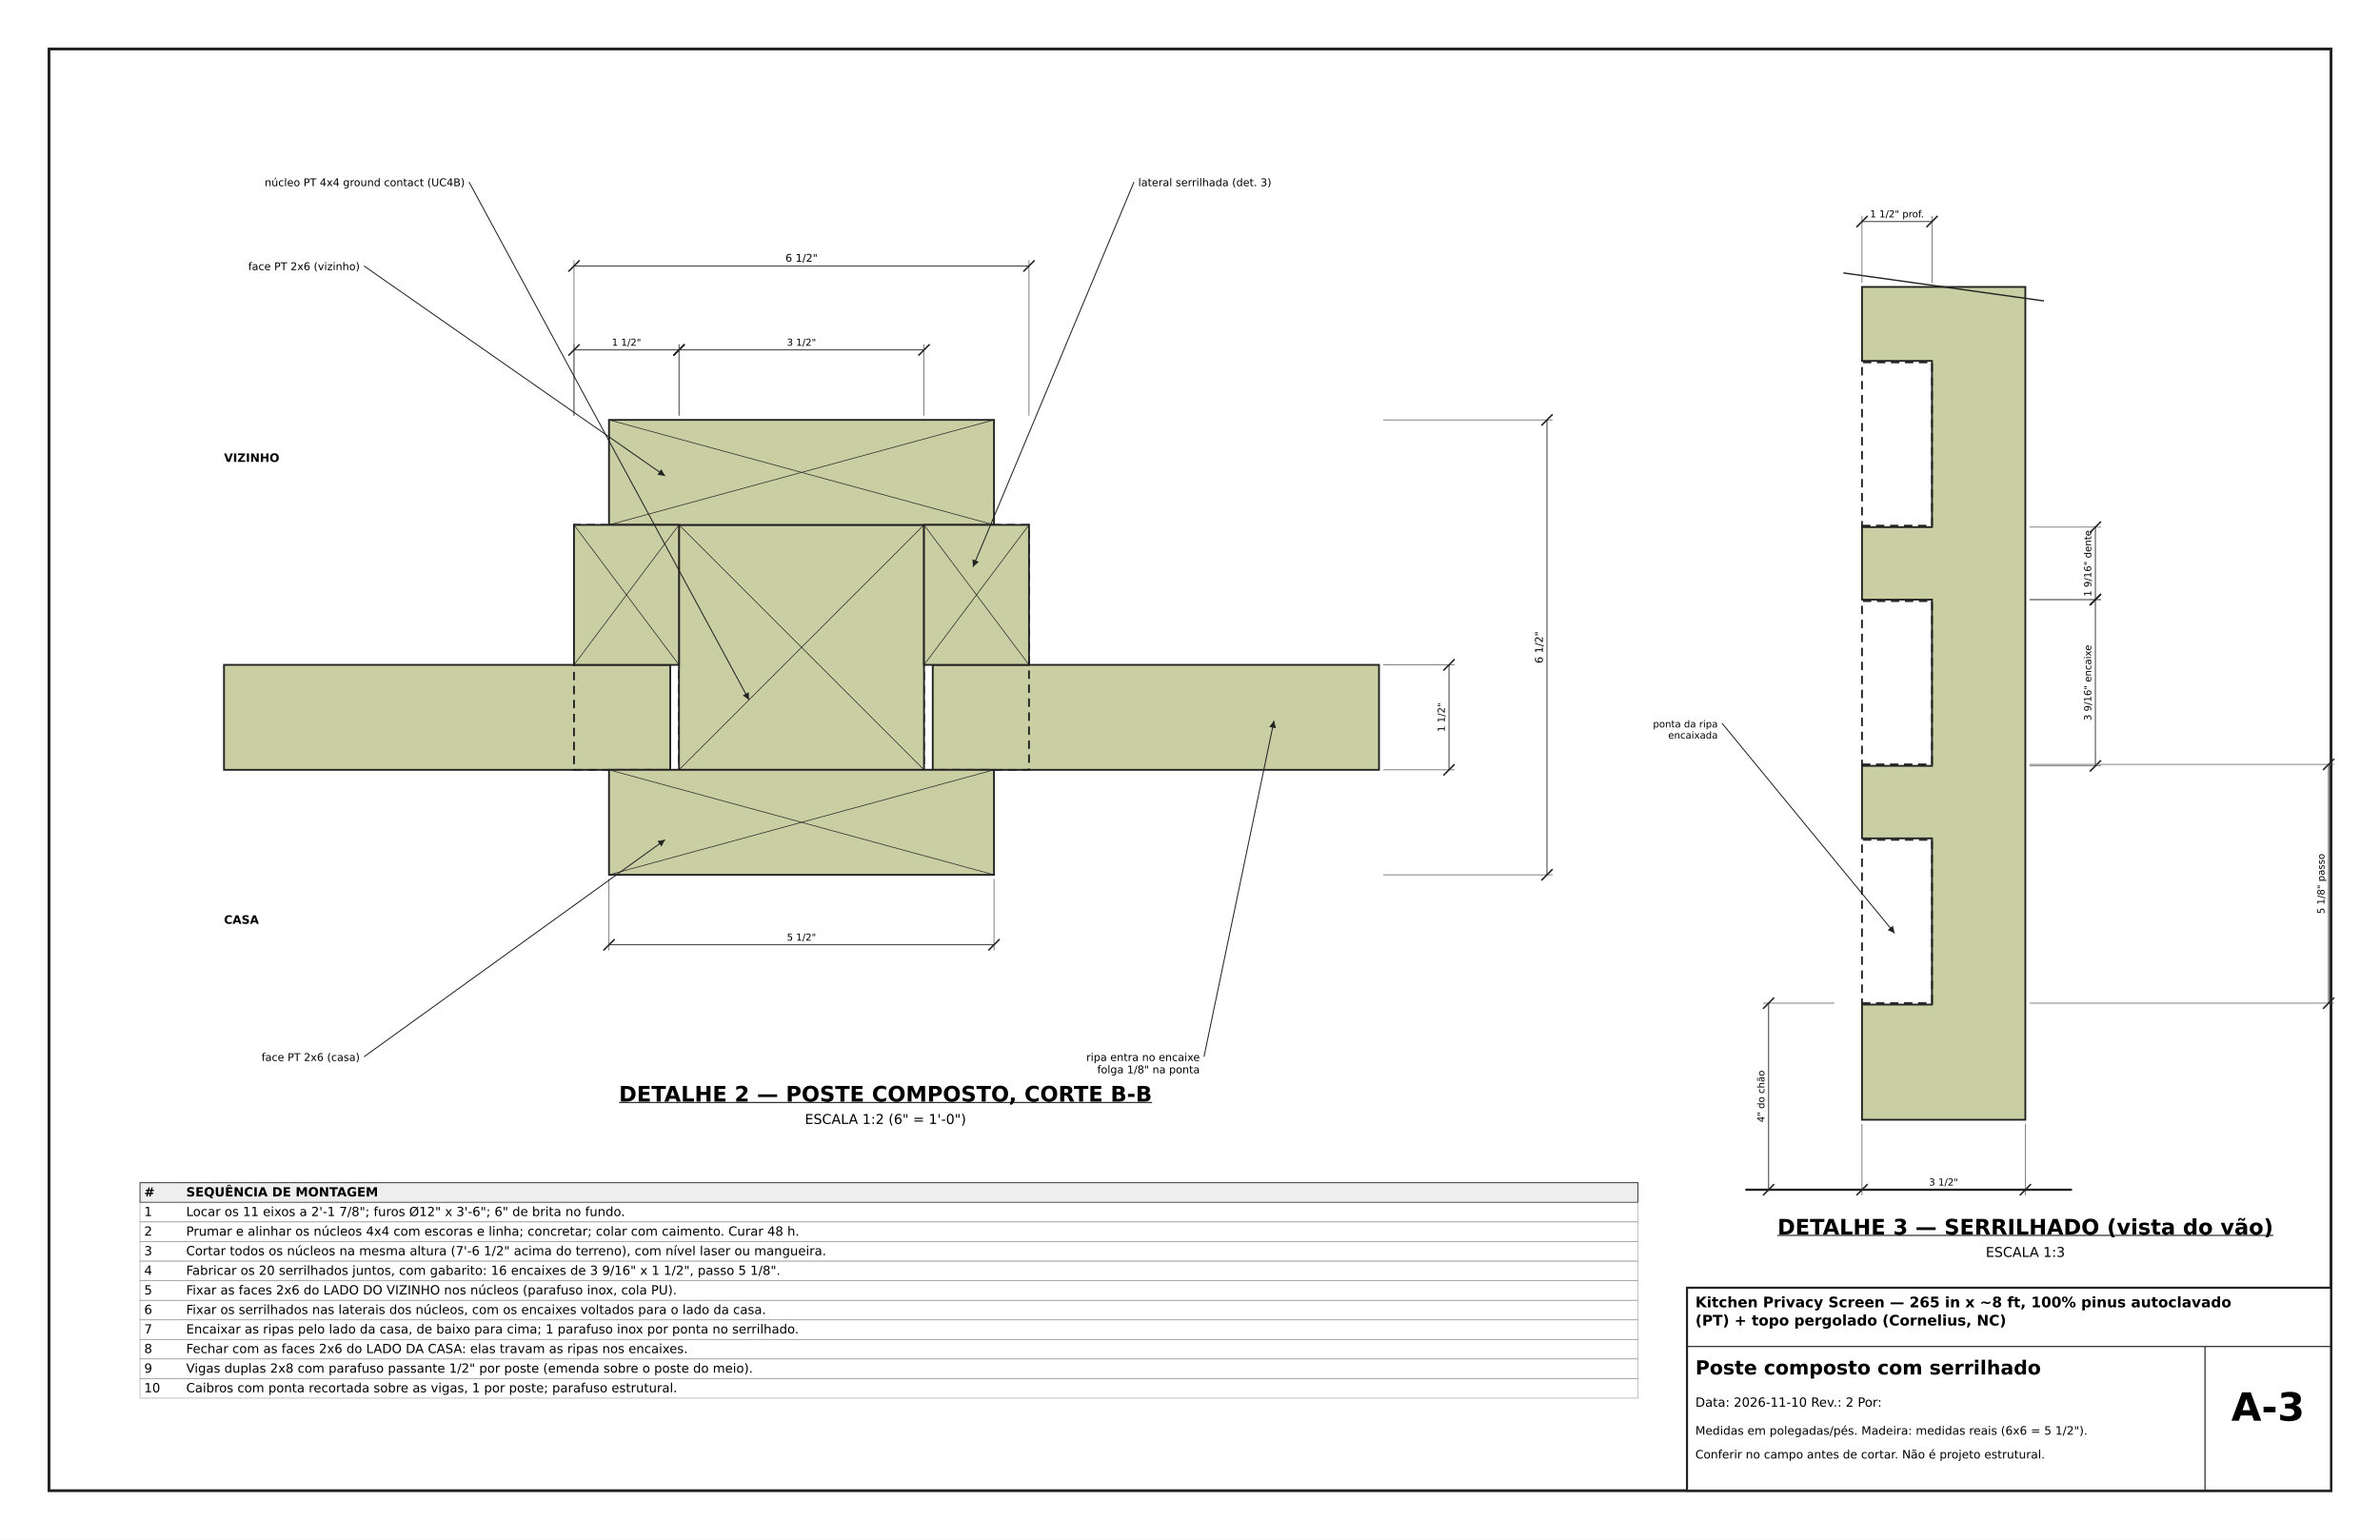
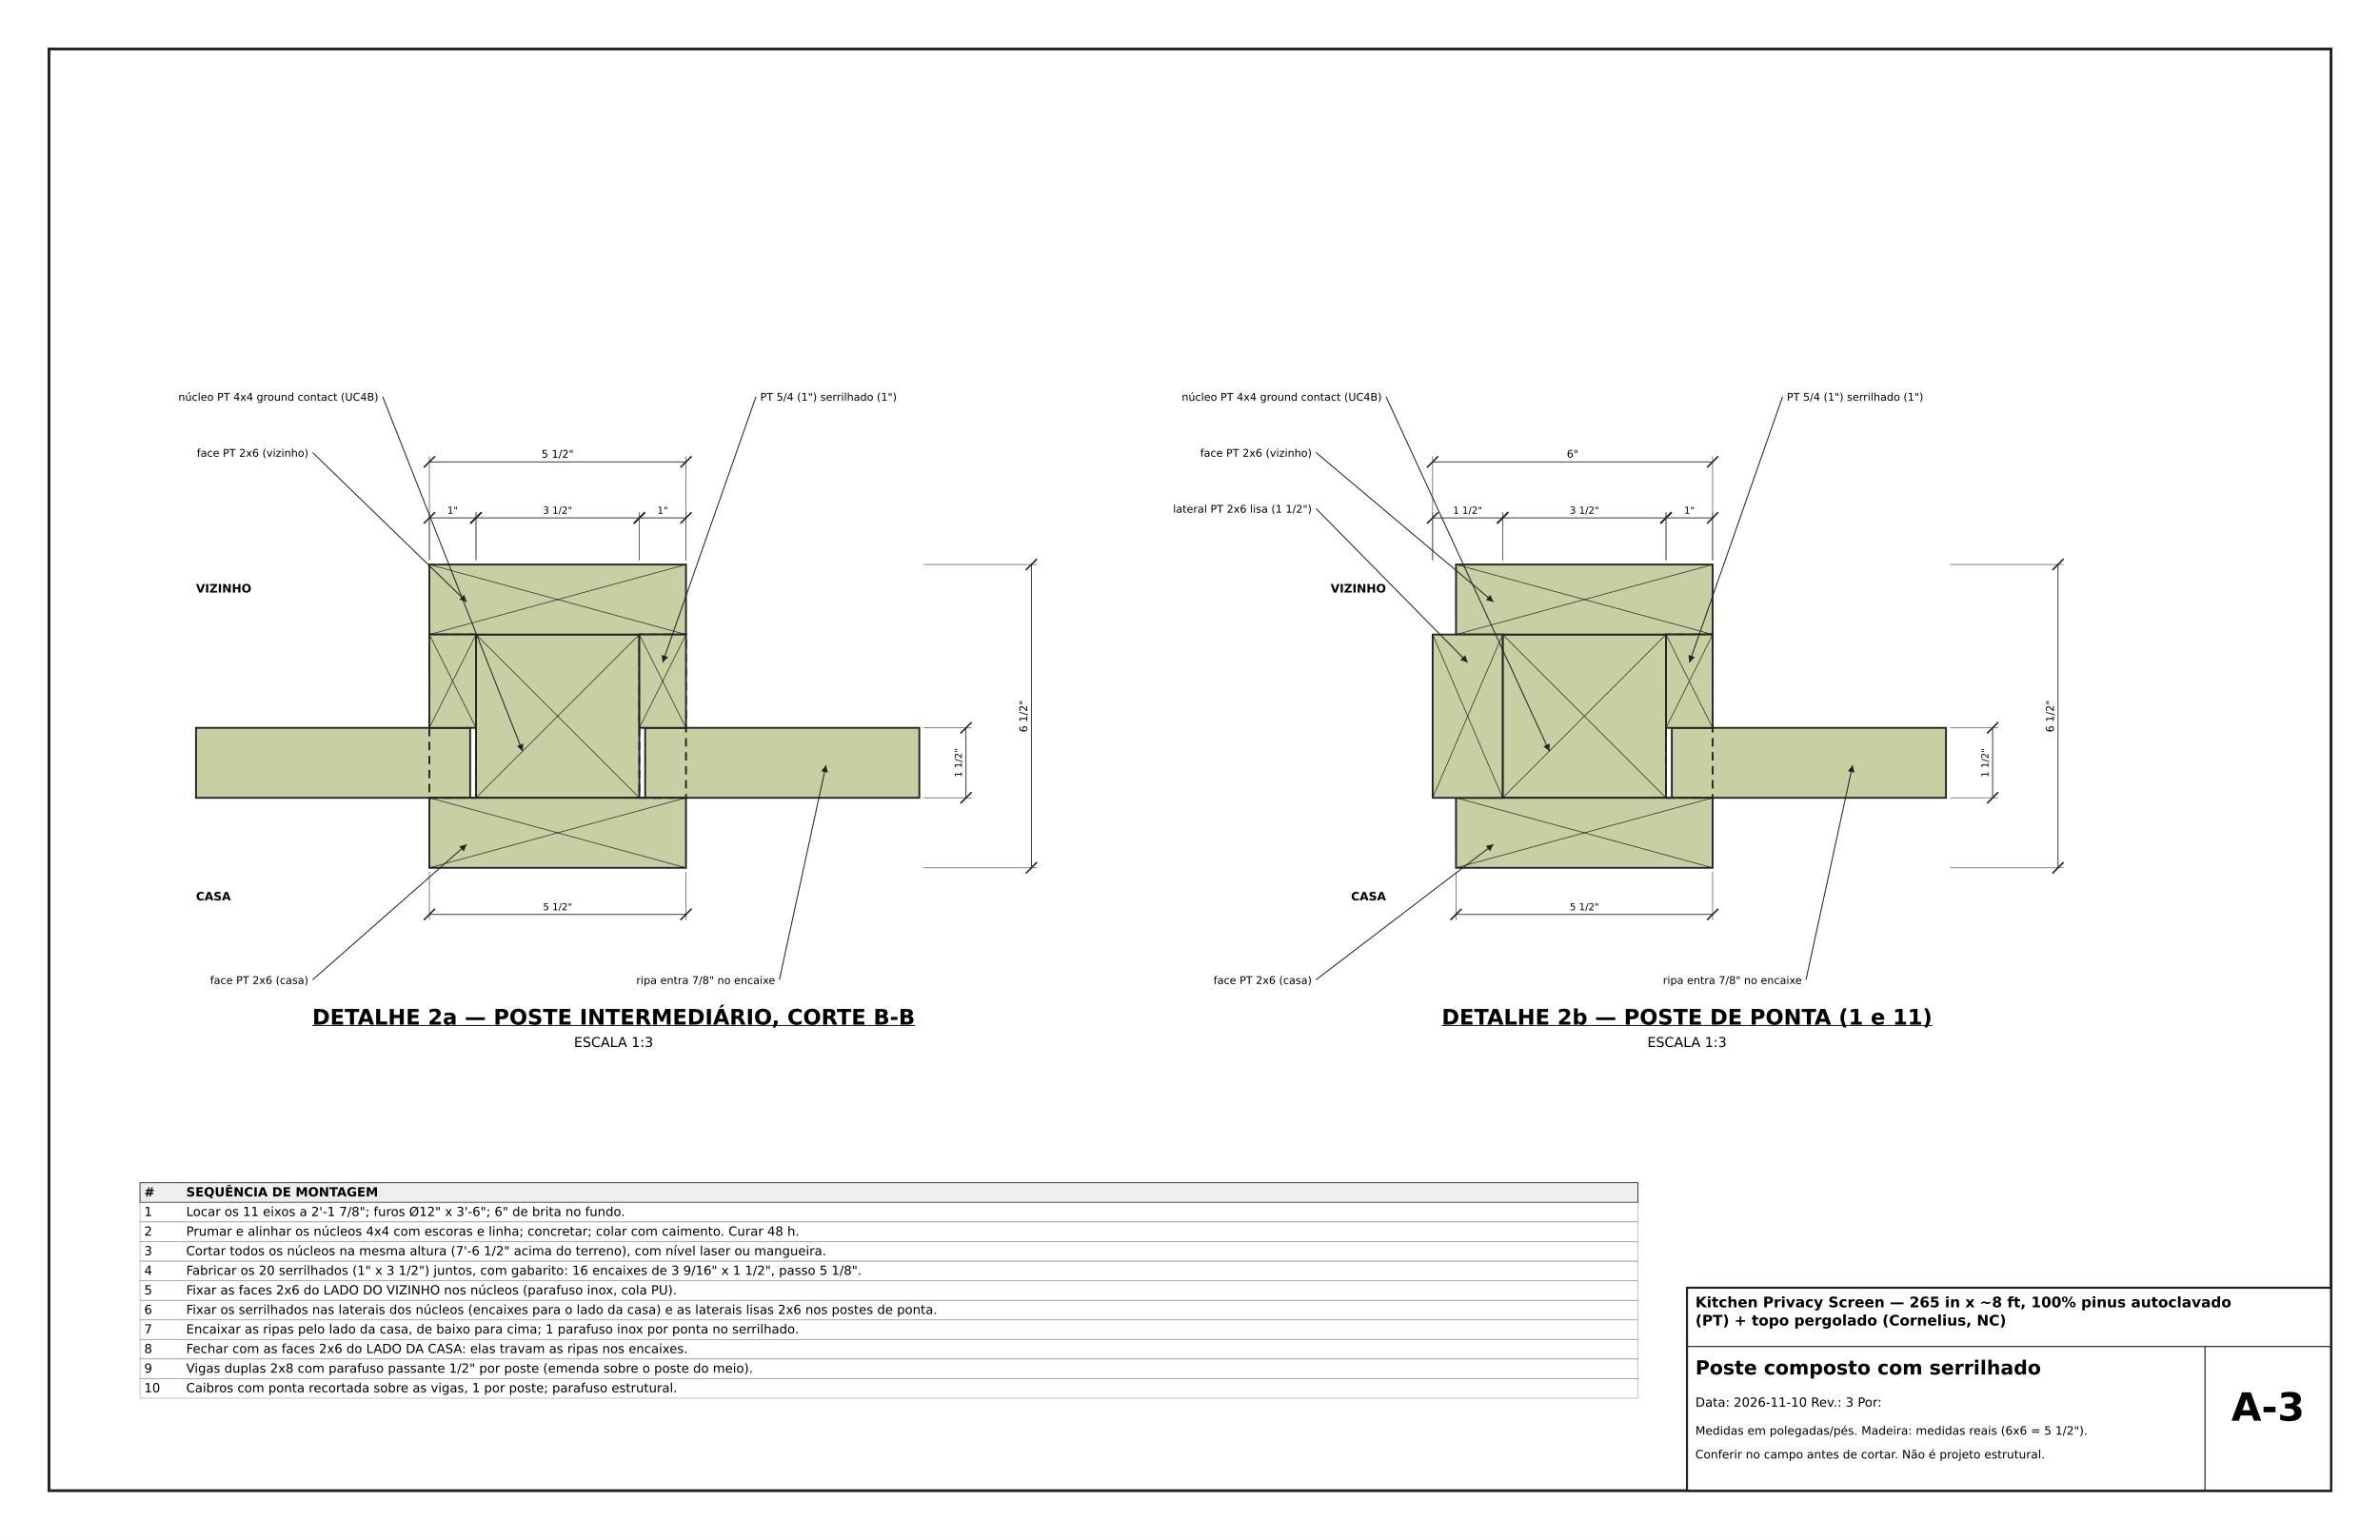
<svg xmlns="http://www.w3.org/2000/svg" width="17.0in" height="11.0in" viewBox="0 0 1700 1100" font-family="DejaVu Sans, Arial, sans-serif">
  <defs>
    <pattern id="h-solo" width="14" height="14" patternUnits="userSpaceOnUse" patternTransform="rotate(45)">
      <line x1="0" y1="0" x2="0" y2="14" stroke="#8a6d4b" stroke-width="1" />
      <line x1="5" y1="0" x2="5" y2="14" stroke="#8a6d4b" stroke-width="0.5" />
    </pattern>
    <pattern id="h-concreto" width="18" height="18" patternUnits="userSpaceOnUse">
      <rect width="18" height="18" fill="#e4e4e4" />
      <circle cx="4" cy="5" r="1" fill="#777" />
      <circle cx="12" cy="12" r="1.3" fill="#777" />
      <path d="M13 3 l3 4 h-5z" fill="none" stroke="#777" stroke-width="0.6" />
      <path d="M3 13 l2.5 3.5 h-4z" fill="none" stroke="#777" stroke-width="0.6" />
    </pattern>
    <pattern id="h-brita" width="16" height="12" patternUnits="userSpaceOnUse">
      <rect width="16" height="12" fill="#ececec" />
      <ellipse cx="4" cy="4" rx="3" ry="2" fill="none" stroke="#666" stroke-width="0.6" />
      <ellipse cx="12" cy="9" rx="3" ry="2" fill="none" stroke="#666" stroke-width="0.6" />
    </pattern>
    <marker id="seta" viewBox="0 0 10 10" refX="10" refY="5" markerWidth="7" markerHeight="7" orient="auto-start-reverse">
      <path d="M0,0 L10,5 L0,10 z" fill="#222" />
    </marker>
  </defs>
  <rect width="1700" height="1100" fill="#fff" />
  <rect x="35.0" y="35.0" width="1630.0" height="1030.0" fill="none" stroke="#222" stroke-width="2" />
-   <polygon points="160.00,550.00 478.75,550.00 478.75,475.00 160.00,475.00" fill="#c9cfa3" stroke="#222" stroke-width="1.28" />
-   <polygon points="666.25,550.00 985.00,550.00 985.00,475.00 666.25,475.00" fill="#c9cfa3" stroke="#222" stroke-width="1.28" />
-   <polygon points="410.00,550.00 485.00,550.00 485.00,375.00 410.00,375.00" fill="none" stroke="#222" stroke-width="1.28" stroke-dasharray="6,4" />
-   <polygon points="660.00,550.00 735.00,550.00 735.00,375.00 660.00,375.00" fill="none" stroke="#222" stroke-width="1.28" stroke-dasharray="6,4" />
-   <polygon points="485.00,550.00 660.00,550.00 660.00,375.00 485.00,375.00" fill="#c9cfa3" stroke="#222" stroke-width="1.28" />
-   <polyline points="485.00,550.00 660.00,375.00" fill="none" stroke="#222" stroke-width="0.48" />
-   <polyline points="660.00,550.00 485.00,375.00" fill="none" stroke="#222" stroke-width="0.48" />
-   <polygon points="435.00,625.00 710.00,625.00 710.00,550.00 435.00,550.00" fill="#c9cfa3" stroke="#222" stroke-width="1.28" />
-   <polyline points="435.00,625.00 710.00,550.00" fill="none" stroke="#222" stroke-width="0.48" />
-   <polyline points="710.00,625.00 435.00,550.00" fill="none" stroke="#222" stroke-width="0.48" />
-   <polygon points="435.00,375.00 710.00,375.00 710.00,300.00 435.00,300.00" fill="#c9cfa3" stroke="#222" stroke-width="1.28" />
-   <polyline points="435.00,375.00 710.00,300.00" fill="none" stroke="#222" stroke-width="0.48" />
-   <polyline points="710.00,375.00 435.00,300.00" fill="none" stroke="#222" stroke-width="0.48" />
-   <polygon points="410.00,475.00 485.00,475.00 485.00,375.00 410.00,375.00" fill="#c9cfa3" stroke="#222" stroke-width="1.28" />
-   <polyline points="410.00,475.00 485.00,375.00" fill="none" stroke="#222" stroke-width="0.48" />
-   <polyline points="485.00,475.00 410.00,375.00" fill="none" stroke="#222" stroke-width="0.48" />
-   <polygon points="660.00,475.00 735.00,475.00 735.00,375.00 660.00,375.00" fill="#c9cfa3" stroke="#222" stroke-width="1.28" />
-   <polyline points="660.00,475.00 735.00,375.00" fill="none" stroke="#222" stroke-width="0.48" />
-   <polyline points="735.00,475.00 660.00,375.00" fill="none" stroke="#222" stroke-width="0.48" />
-   <line x1="410.0" y1="297.0" x2="410.0" y2="186.0" stroke="#555" stroke-width="0.5" />
-   <line x1="735.0" y1="297.0" x2="735.0" y2="186.0" stroke="#555" stroke-width="0.5" />
-   <line x1="410.0" y1="190.0" x2="735.0" y2="190.0" stroke="#222" stroke-width="0.6" />
-   <line x1="406.0" y1="194.0" x2="414.0" y2="186.0" stroke="#222" stroke-width="1.1" />
-   <line x1="731.0" y1="194.0" x2="739.0" y2="186.0" stroke="#222" stroke-width="1.1" />
-   <text x="572.5" y="187.0" font-size="7.6" text-anchor="middle">6 1/2"</text>
-   <line x1="410.0" y1="297.0" x2="410.0" y2="246.0" stroke="#555" stroke-width="0.5" />
-   <line x1="485.0" y1="297.0" x2="485.0" y2="246.0" stroke="#555" stroke-width="0.5" />
-   <line x1="410.0" y1="250.0" x2="485.0" y2="250.0" stroke="#222" stroke-width="0.6" />
-   <line x1="406.0" y1="254.0" x2="414.0" y2="246.0" stroke="#222" stroke-width="1.1" />
-   <line x1="481.0" y1="254.0" x2="489.0" y2="246.0" stroke="#222" stroke-width="1.1" />
-   <text x="447.5" y="247.0" font-size="6.9" text-anchor="middle">1 1/2"</text>
-   <line x1="485.0" y1="297.0" x2="485.0" y2="246.0" stroke="#555" stroke-width="0.5" />
-   <line x1="660.0" y1="297.0" x2="660.0" y2="246.0" stroke="#555" stroke-width="0.5" />
-   <line x1="485.0" y1="250.0" x2="660.0" y2="250.0" stroke="#222" stroke-width="0.6" />
-   <line x1="481.0" y1="254.0" x2="489.0" y2="246.0" stroke="#222" stroke-width="1.1" />
-   <line x1="656.0" y1="254.0" x2="664.0" y2="246.0" stroke="#222" stroke-width="1.1" />
-   <text x="572.5" y="247.0" font-size="6.9" text-anchor="middle">3 1/2"</text>
-   <line x1="988.0" y1="625.0" x2="1109.0" y2="625.0" stroke="#555" stroke-width="0.5" />
-   <line x1="988.0" y1="300.0" x2="1109.0" y2="300.0" stroke="#555" stroke-width="0.5" />
-   <line x1="1105.0" y1="625.0" x2="1105.0" y2="300.0" stroke="#222" stroke-width="0.6" />
-   <line x1="1101.0" y1="629.0" x2="1109.0" y2="621.0" stroke="#222" stroke-width="1.1" />
-   <line x1="1101.0" y1="304.0" x2="1109.0" y2="296.0" stroke="#222" stroke-width="1.1" />
-   <text x="1102.0" y="462.5" font-size="7.6" text-anchor="middle" transform="rotate(-90 1102.0 462.5)">6 1/2"</text>
-   <line x1="988.0" y1="550.0" x2="1039.0" y2="550.0" stroke="#555" stroke-width="0.5" />
-   <line x1="988.0" y1="475.0" x2="1039.0" y2="475.0" stroke="#555" stroke-width="0.5" />
-   <line x1="1035.0" y1="550.0" x2="1035.0" y2="475.0" stroke="#222" stroke-width="0.6" />
-   <line x1="1031.0" y1="554.0" x2="1039.0" y2="546.0" stroke="#222" stroke-width="1.1" />
-   <line x1="1031.0" y1="479.0" x2="1039.0" y2="471.0" stroke="#222" stroke-width="1.1" />
-   <text x="1032.0" y="512.5" font-size="6.9" text-anchor="middle" transform="rotate(-90 1032.0 512.5)">1 1/2"</text>
-   <line x1="435.0" y1="628.0" x2="435.0" y2="679.0" stroke="#555" stroke-width="0.5" />
-   <line x1="710.0" y1="628.0" x2="710.0" y2="679.0" stroke="#555" stroke-width="0.5" />
-   <line x1="435.0" y1="675.0" x2="710.0" y2="675.0" stroke="#222" stroke-width="0.6" />
-   <line x1="431.0" y1="679.0" x2="439.0" y2="671.0" stroke="#222" stroke-width="1.1" />
-   <line x1="706.0" y1="679.0" x2="714.0" y2="671.0" stroke="#222" stroke-width="1.1" />
-   <text x="572.5" y="672.0" font-size="6.9" text-anchor="middle">5 1/2"</text>
-   <polyline points="335.0,130.0 535.0,500.0" fill="none" stroke="#222" stroke-width="0.7" marker-end="url(#seta)" />
-   <text x="332.0" y="133.0" font-size="7.6" text-anchor="end">núcleo PT 4x4 ground contact (UC4B)</text>
-   <polyline points="260.0,190.0 475.0,340.0" fill="none" stroke="#222" stroke-width="0.7" marker-end="url(#seta)" />
-   <text x="257.0" y="193.0" font-size="7.6" text-anchor="end">face PT 2x6 (vizinho)</text>
-   <polyline points="260.0,755.0 475.0,600.0" fill="none" stroke="#222" stroke-width="0.7" marker-end="url(#seta)" />
-   <text x="257.0" y="758.0" font-size="7.6" text-anchor="end">face PT 2x6 (casa)</text>
-   <polyline points="810.0,130.0 695.0,405.0" fill="none" stroke="#222" stroke-width="0.7" marker-end="url(#seta)" />
-   <text x="813.0" y="133.0" font-size="7.6" text-anchor="start">lateral serrilhada (det. 3)</text>
-   <polyline points="860.0,755.0 910.0,515.0" fill="none" stroke="#222" stroke-width="0.7" marker-end="url(#seta)" />
-   <text x="857.0" y="758.0" font-size="7.6" text-anchor="end">ripa entra no encaixe</text>
-   <text x="857.0" y="766.8" font-size="7.6" text-anchor="end">folga 1/8" na ponta</text>
-   <text x="160.0" y="660.0" font-size="8.3" text-anchor="start" font-weight="bold">CASA</text>
-   <text x="160.0" y="330.0" font-size="8.3" text-anchor="start" font-weight="bold">VIZINHO</text>
-   <text x="632.5" y="787.0" font-size="15.3" font-weight="bold" text-anchor="middle" text-decoration="underline">DETALHE 2 — POSTE COMPOSTO, CORTE B-B</text>
-   <text x="632.5" y="803.0" font-size="9.7" text-anchor="middle">ESCALA 1:2  (6" = 1'-0")</text>
-   <polygon points="1446.67,800.00 1446.67,205.00 1330.00,205.00 1330.00,257.85 1380.00,257.85 1380.00,376.60 1330.00,376.60 1330.00,428.40 1380.00,428.40 1380.00,547.15 1330.00,547.15 1330.00,598.96 1380.00,598.96 1380.00,717.71 1330.00,717.71 1330.00,800.00" fill="#c9cfa3" stroke="#222" stroke-width="1.28" />
-   <polyline points="1316.67,195.00 1460.00,215.00" fill="none" stroke="#222" stroke-width="0.96" />
-   <polygon points="1330.00,716.67 1380.00,716.67 1380.00,600.00 1330.00,600.00" fill="none" stroke="#222" stroke-width="1.28" stroke-dasharray="6,4" />
-   <polygon points="1330.00,546.11 1380.00,546.11 1380.00,429.44 1330.00,429.44" fill="none" stroke="#222" stroke-width="1.28" stroke-dasharray="6,4" />
-   <polygon points="1330.00,375.56 1380.00,375.56 1380.00,258.89 1330.00,258.89" fill="none" stroke="#222" stroke-width="1.28" stroke-dasharray="6,4" />
-   <line x1="1330.0" y1="803.0" x2="1330.0" y2="854.0" stroke="#555" stroke-width="0.5" />
-   <line x1="1446.7" y1="803.0" x2="1446.7" y2="854.0" stroke="#555" stroke-width="0.5" />
-   <line x1="1330.0" y1="850.0" x2="1446.7" y2="850.0" stroke="#222" stroke-width="0.6" />
-   <line x1="1326.0" y1="854.0" x2="1334.0" y2="846.0" stroke="#222" stroke-width="1.1" />
-   <line x1="1442.7" y1="854.0" x2="1450.7" y2="846.0" stroke="#222" stroke-width="1.1" />
-   <text x="1388.3" y="847.0" font-size="6.9" text-anchor="middle">3 1/2"</text>
-   <line x1="1330.0" y1="202.0" x2="1330.0" y2="154.3" stroke="#555" stroke-width="0.5" />
-   <line x1="1380.0" y1="202.0" x2="1380.0" y2="154.3" stroke="#555" stroke-width="0.5" />
-   <line x1="1330.0" y1="158.3" x2="1380.0" y2="158.3" stroke="#222" stroke-width="0.6" />
-   <line x1="1326.0" y1="162.3" x2="1334.0" y2="154.3" stroke="#222" stroke-width="1.1" />
-   <line x1="1376.0" y1="162.3" x2="1384.0" y2="154.3" stroke="#222" stroke-width="1.1" />
-   <text x="1355.0" y="155.3" font-size="6.9" text-anchor="middle">1 1/2" prof.</text>
-   <line x1="1449.7" y1="547.2" x2="1500.7" y2="547.2" stroke="#555" stroke-width="0.5" />
-   <line x1="1449.7" y1="428.4" x2="1500.7" y2="428.4" stroke="#555" stroke-width="0.5" />
-   <line x1="1496.7" y1="547.2" x2="1496.7" y2="428.4" stroke="#222" stroke-width="0.6" />
-   <line x1="1492.7" y1="551.2" x2="1500.7" y2="543.2" stroke="#222" stroke-width="1.1" />
-   <line x1="1492.7" y1="432.4" x2="1500.7" y2="424.4" stroke="#222" stroke-width="1.1" />
-   <text x="1493.7" y="487.8" font-size="6.9" text-anchor="middle" transform="rotate(-90 1493.7 487.8)">3 9/16" encaixe</text>
-   <line x1="1449.7" y1="428.4" x2="1500.7" y2="428.4" stroke="#555" stroke-width="0.5" />
-   <line x1="1449.7" y1="376.6" x2="1500.7" y2="376.6" stroke="#555" stroke-width="0.5" />
-   <line x1="1496.7" y1="428.4" x2="1496.7" y2="376.6" stroke="#222" stroke-width="0.6" />
-   <line x1="1492.7" y1="432.4" x2="1500.7" y2="424.4" stroke="#222" stroke-width="1.1" />
-   <line x1="1492.7" y1="380.6" x2="1500.7" y2="372.6" stroke="#222" stroke-width="1.1" />
-   <text x="1493.7" y="402.5" font-size="6.9" text-anchor="middle" transform="rotate(-90 1493.7 402.5)">1 9/16" dente</text>
-   <line x1="1449.7" y1="716.7" x2="1667.3" y2="716.7" stroke="#555" stroke-width="0.5" />
-   <line x1="1449.7" y1="546.1" x2="1667.3" y2="546.1" stroke="#555" stroke-width="0.5" />
-   <line x1="1663.3" y1="716.7" x2="1663.3" y2="546.1" stroke="#222" stroke-width="0.6" />
-   <line x1="1659.3" y1="720.7" x2="1667.3" y2="712.7" stroke="#222" stroke-width="1.1" />
-   <line x1="1659.3" y1="550.1" x2="1667.3" y2="542.1" stroke="#222" stroke-width="1.1" />
-   <text x="1660.3" y="631.4" font-size="6.9" text-anchor="middle" transform="rotate(-90 1660.3 631.4)">5 1/8" passo</text>
-   <line x1="1310.3" y1="850.0" x2="1259.3" y2="850.0" stroke="#555" stroke-width="0.5" />
-   <line x1="1310.3" y1="716.7" x2="1259.3" y2="716.7" stroke="#555" stroke-width="0.5" />
-   <line x1="1263.3" y1="850.0" x2="1263.3" y2="716.7" stroke="#222" stroke-width="0.6" />
-   <line x1="1259.3" y1="854.0" x2="1267.3" y2="846.0" stroke="#222" stroke-width="1.1" />
-   <line x1="1259.3" y1="720.7" x2="1267.3" y2="712.7" stroke="#222" stroke-width="1.1" />
-   <text x="1260.3" y="783.3" font-size="6.9" text-anchor="middle" transform="rotate(-90 1260.3 783.3)">4" do chão</text>
-   <polyline points="1246.67,850.00 1480.00,850.00" fill="none" stroke="#222" stroke-width="1.60" />
-   <polyline points="1230.0,516.7 1353.3,666.7" fill="none" stroke="#222" stroke-width="0.7" marker-end="url(#seta)" />
-   <text x="1227.0" y="519.7" font-size="6.9" text-anchor="end">ponta da ripa</text>
-   <text x="1227.0" y="527.7" font-size="6.9" text-anchor="end">encaixada</text>
-   <text x="1446.7" y="882.0" font-size="15.3" font-weight="bold" text-anchor="middle" text-decoration="underline">DETALHE 3 — SERRILHADO (vista do vão)</text>
-   <text x="1446.7" y="898.0" font-size="9.7" text-anchor="middle">ESCALA 1:3</text>
+   <polygon points="140.00,570.00 335.83,570.00 335.83,520.00 140.00,520.00" fill="#c9cfa3" stroke="#222" stroke-width="1.28" />
+   <polygon points="460.83,570.00 656.67,570.00 656.67,520.00 460.83,520.00" fill="#c9cfa3" stroke="#222" stroke-width="1.28" />
+   <polygon points="340.00,570.00 456.67,570.00 456.67,453.33 340.00,453.33" fill="#c9cfa3" stroke="#222" stroke-width="1.28" />
+   <polyline points="340.00,570.00 456.67,453.33" fill="none" stroke="#222" stroke-width="0.48" />
+   <polyline points="456.67,570.00 340.00,453.33" fill="none" stroke="#222" stroke-width="0.48" />
+   <polygon points="306.67,620.00 490.00,620.00 490.00,570.00 306.67,570.00" fill="#c9cfa3" stroke="#222" stroke-width="1.28" />
+   <polyline points="306.67,620.00 490.00,570.00" fill="none" stroke="#222" stroke-width="0.48" />
+   <polyline points="490.00,620.00 306.67,570.00" fill="none" stroke="#222" stroke-width="0.48" />
+   <polygon points="306.67,453.33 490.00,453.33 490.00,403.33 306.67,403.33" fill="#c9cfa3" stroke="#222" stroke-width="1.28" />
+   <polyline points="306.67,453.33 490.00,403.33" fill="none" stroke="#222" stroke-width="0.48" />
+   <polyline points="490.00,453.33 306.67,403.33" fill="none" stroke="#222" stroke-width="0.48" />
+   <polygon points="306.67,570.00 340.00,570.00 340.00,453.33 306.67,453.33" fill="none" stroke="#222" stroke-width="1.28" stroke-dasharray="6,4" />
+   <polygon points="306.67,520.00 340.00,520.00 340.00,453.33 306.67,453.33" fill="#c9cfa3" stroke="#222" stroke-width="1.28" />
+   <polyline points="306.67,520.00 340.00,453.33" fill="none" stroke="#222" stroke-width="0.48" />
+   <polyline points="340.00,520.00 306.67,453.33" fill="none" stroke="#222" stroke-width="0.48" />
+   <polygon points="456.67,570.00 490.00,570.00 490.00,453.33 456.67,453.33" fill="none" stroke="#222" stroke-width="1.28" stroke-dasharray="6,4" />
+   <polygon points="456.67,520.00 490.00,520.00 490.00,453.33 456.67,453.33" fill="#c9cfa3" stroke="#222" stroke-width="1.28" />
+   <polyline points="456.67,520.00 490.00,453.33" fill="none" stroke="#222" stroke-width="0.48" />
+   <polyline points="490.00,520.00 456.67,453.33" fill="none" stroke="#222" stroke-width="0.48" />
+   <line x1="306.7" y1="400.3" x2="306.7" y2="326.0" stroke="#555" stroke-width="0.5" />
+   <line x1="490.0" y1="400.3" x2="490.0" y2="326.0" stroke="#555" stroke-width="0.5" />
+   <line x1="306.7" y1="330.0" x2="490.0" y2="330.0" stroke="#222" stroke-width="0.6" />
+   <line x1="302.7" y1="334.0" x2="310.7" y2="326.0" stroke="#222" stroke-width="1.1" />
+   <line x1="486.0" y1="334.0" x2="494.0" y2="326.0" stroke="#222" stroke-width="1.1" />
+   <text x="398.3" y="327.0" font-size="7.6" text-anchor="middle">5 1/2"</text>
+   <line x1="306.7" y1="400.3" x2="306.7" y2="366.0" stroke="#555" stroke-width="0.5" />
+   <line x1="340.0" y1="400.3" x2="340.0" y2="366.0" stroke="#555" stroke-width="0.5" />
+   <line x1="306.7" y1="370.0" x2="340.0" y2="370.0" stroke="#222" stroke-width="0.6" />
+   <line x1="302.7" y1="374.0" x2="310.7" y2="366.0" stroke="#222" stroke-width="1.1" />
+   <line x1="336.0" y1="374.0" x2="344.0" y2="366.0" stroke="#222" stroke-width="1.1" />
+   <text x="323.3" y="367.0" font-size="6.9" text-anchor="middle">1"</text>
+   <line x1="340.0" y1="400.3" x2="340.0" y2="366.0" stroke="#555" stroke-width="0.5" />
+   <line x1="456.7" y1="400.3" x2="456.7" y2="366.0" stroke="#555" stroke-width="0.5" />
+   <line x1="340.0" y1="370.0" x2="456.7" y2="370.0" stroke="#222" stroke-width="0.6" />
+   <line x1="336.0" y1="374.0" x2="344.0" y2="366.0" stroke="#222" stroke-width="1.1" />
+   <line x1="452.7" y1="374.0" x2="460.7" y2="366.0" stroke="#222" stroke-width="1.1" />
+   <text x="398.3" y="367.0" font-size="6.9" text-anchor="middle">3 1/2"</text>
+   <line x1="456.7" y1="400.3" x2="456.7" y2="366.0" stroke="#555" stroke-width="0.5" />
+   <line x1="490.0" y1="400.3" x2="490.0" y2="366.0" stroke="#555" stroke-width="0.5" />
+   <line x1="456.7" y1="370.0" x2="490.0" y2="370.0" stroke="#222" stroke-width="0.6" />
+   <line x1="452.7" y1="374.0" x2="460.7" y2="366.0" stroke="#222" stroke-width="1.1" />
+   <line x1="486.0" y1="374.0" x2="494.0" y2="366.0" stroke="#222" stroke-width="1.1" />
+   <text x="473.3" y="367.0" font-size="6.9" text-anchor="middle">1"</text>
+   <line x1="306.7" y1="623.0" x2="306.7" y2="657.3" stroke="#555" stroke-width="0.5" />
+   <line x1="490.0" y1="623.0" x2="490.0" y2="657.3" stroke="#555" stroke-width="0.5" />
+   <line x1="306.7" y1="653.3" x2="490.0" y2="653.3" stroke="#222" stroke-width="0.6" />
+   <line x1="302.7" y1="657.3" x2="310.7" y2="649.3" stroke="#222" stroke-width="1.1" />
+   <line x1="486.0" y1="657.3" x2="494.0" y2="649.3" stroke="#222" stroke-width="1.1" />
+   <text x="398.3" y="650.3" font-size="6.9" text-anchor="middle">5 1/2"</text>
+   <line x1="659.7" y1="620.0" x2="740.7" y2="620.0" stroke="#555" stroke-width="0.5" />
+   <line x1="659.7" y1="403.3" x2="740.7" y2="403.3" stroke="#555" stroke-width="0.5" />
+   <line x1="736.7" y1="620.0" x2="736.7" y2="403.3" stroke="#222" stroke-width="0.6" />
+   <line x1="732.7" y1="624.0" x2="740.7" y2="616.0" stroke="#222" stroke-width="1.1" />
+   <line x1="732.7" y1="407.3" x2="740.7" y2="399.3" stroke="#222" stroke-width="1.1" />
+   <text x="733.7" y="511.7" font-size="7.6" text-anchor="middle" transform="rotate(-90 733.7 511.7)">6 1/2"</text>
+   <line x1="659.7" y1="570.0" x2="694.0" y2="570.0" stroke="#555" stroke-width="0.5" />
+   <line x1="659.7" y1="520.0" x2="694.0" y2="520.0" stroke="#555" stroke-width="0.5" />
+   <line x1="690.0" y1="570.0" x2="690.0" y2="520.0" stroke="#222" stroke-width="0.6" />
+   <line x1="686.0" y1="574.0" x2="694.0" y2="566.0" stroke="#222" stroke-width="1.1" />
+   <line x1="686.0" y1="524.0" x2="694.0" y2="516.0" stroke="#222" stroke-width="1.1" />
+   <text x="687.0" y="545.0" font-size="6.9" text-anchor="middle" transform="rotate(-90 687.0 545.0)">1 1/2"</text>
+   <polyline points="273.3,283.3 373.3,536.7" fill="none" stroke="#222" stroke-width="0.7" marker-end="url(#seta)" />
+   <text x="270.3" y="286.3" font-size="7.6" text-anchor="end">núcleo PT 4x4 ground contact (UC4B)</text>
+   <polyline points="223.3,323.3 333.3,430.0" fill="none" stroke="#222" stroke-width="0.7" marker-end="url(#seta)" />
+   <text x="220.3" y="326.3" font-size="7.6" text-anchor="end">face PT 2x6 (vizinho)</text>
+   <polyline points="223.3,700.0 333.3,603.3" fill="none" stroke="#222" stroke-width="0.7" marker-end="url(#seta)" />
+   <text x="220.3" y="703.0" font-size="7.6" text-anchor="end">face PT 2x6 (casa)</text>
+   <polyline points="540.0,283.3 473.3,473.3" fill="none" stroke="#222" stroke-width="0.7" marker-end="url(#seta)" />
+   <text x="543.0" y="286.3" font-size="7.6" text-anchor="start">PT 5/4 (1") serrilhado (1")</text>
+   <polyline points="556.7,700.0 590.0,546.7" fill="none" stroke="#222" stroke-width="0.7" marker-end="url(#seta)" />
+   <text x="553.7" y="703.0" font-size="7.6" text-anchor="end">ripa entra 7/8" no encaixe</text>
+   <text x="140.0" y="643.3" font-size="8.3" text-anchor="start" font-weight="bold">CASA</text>
+   <text x="140.0" y="423.3" font-size="8.3" text-anchor="start" font-weight="bold">VIZINHO</text>
+   <text x="438.3" y="732.0" font-size="15.3" font-weight="bold" text-anchor="middle" text-decoration="underline">DETALHE 2a — POSTE INTERMEDIÁRIO, CORTE B-B</text>
+   <text x="438.3" y="748.0" font-size="9.7" text-anchor="middle">ESCALA 1:3</text>
+   <polygon points="1194.17,570.00 1390.00,570.00 1390.00,520.00 1194.17,520.00" fill="#c9cfa3" stroke="#222" stroke-width="1.28" />
+   <polygon points="1073.33,570.00 1190.00,570.00 1190.00,453.33 1073.33,453.33" fill="#c9cfa3" stroke="#222" stroke-width="1.28" />
+   <polyline points="1073.33,570.00 1190.00,453.33" fill="none" stroke="#222" stroke-width="0.48" />
+   <polyline points="1190.00,570.00 1073.33,453.33" fill="none" stroke="#222" stroke-width="0.48" />
+   <polygon points="1040.00,620.00 1223.33,620.00 1223.33,570.00 1040.00,570.00" fill="#c9cfa3" stroke="#222" stroke-width="1.28" />
+   <polyline points="1040.00,620.00 1223.33,570.00" fill="none" stroke="#222" stroke-width="0.48" />
+   <polyline points="1223.33,620.00 1040.00,570.00" fill="none" stroke="#222" stroke-width="0.48" />
+   <polygon points="1040.00,453.33 1223.33,453.33 1223.33,403.33 1040.00,403.33" fill="#c9cfa3" stroke="#222" stroke-width="1.28" />
+   <polyline points="1040.00,453.33 1223.33,403.33" fill="none" stroke="#222" stroke-width="0.48" />
+   <polyline points="1223.33,453.33 1040.00,403.33" fill="none" stroke="#222" stroke-width="0.48" />
+   <polygon points="1023.33,570.00 1073.33,570.00 1073.33,453.33 1023.33,453.33" fill="#c9cfa3" stroke="#222" stroke-width="1.28" />
+   <polyline points="1023.33,570.00 1073.33,453.33" fill="none" stroke="#222" stroke-width="0.48" />
+   <polyline points="1073.33,570.00 1023.33,453.33" fill="none" stroke="#222" stroke-width="0.48" />
+   <polygon points="1190.00,570.00 1223.33,570.00 1223.33,453.33 1190.00,453.33" fill="none" stroke="#222" stroke-width="1.28" stroke-dasharray="6,4" />
+   <polygon points="1190.00,520.00 1223.33,520.00 1223.33,453.33 1190.00,453.33" fill="#c9cfa3" stroke="#222" stroke-width="1.28" />
+   <polyline points="1190.00,520.00 1223.33,453.33" fill="none" stroke="#222" stroke-width="0.48" />
+   <polyline points="1223.33,520.00 1190.00,453.33" fill="none" stroke="#222" stroke-width="0.48" />
+   <line x1="1023.3" y1="400.3" x2="1023.3" y2="326.0" stroke="#555" stroke-width="0.5" />
+   <line x1="1223.3" y1="400.3" x2="1223.3" y2="326.0" stroke="#555" stroke-width="0.5" />
+   <line x1="1023.3" y1="330.0" x2="1223.3" y2="330.0" stroke="#222" stroke-width="0.6" />
+   <line x1="1019.3" y1="334.0" x2="1027.3" y2="326.0" stroke="#222" stroke-width="1.1" />
+   <line x1="1219.3" y1="334.0" x2="1227.3" y2="326.0" stroke="#222" stroke-width="1.1" />
+   <text x="1123.3" y="327.0" font-size="7.6" text-anchor="middle">6"</text>
+   <line x1="1023.3" y1="400.3" x2="1023.3" y2="366.0" stroke="#555" stroke-width="0.5" />
+   <line x1="1073.3" y1="400.3" x2="1073.3" y2="366.0" stroke="#555" stroke-width="0.5" />
+   <line x1="1023.3" y1="370.0" x2="1073.3" y2="370.0" stroke="#222" stroke-width="0.6" />
+   <line x1="1019.3" y1="374.0" x2="1027.3" y2="366.0" stroke="#222" stroke-width="1.1" />
+   <line x1="1069.3" y1="374.0" x2="1077.3" y2="366.0" stroke="#222" stroke-width="1.1" />
+   <text x="1048.3" y="367.0" font-size="6.9" text-anchor="middle">1 1/2"</text>
+   <line x1="1073.3" y1="400.3" x2="1073.3" y2="366.0" stroke="#555" stroke-width="0.5" />
+   <line x1="1190.0" y1="400.3" x2="1190.0" y2="366.0" stroke="#555" stroke-width="0.5" />
+   <line x1="1073.3" y1="370.0" x2="1190.0" y2="370.0" stroke="#222" stroke-width="0.6" />
+   <line x1="1069.3" y1="374.0" x2="1077.3" y2="366.0" stroke="#222" stroke-width="1.1" />
+   <line x1="1186.0" y1="374.0" x2="1194.0" y2="366.0" stroke="#222" stroke-width="1.1" />
+   <text x="1131.7" y="367.0" font-size="6.9" text-anchor="middle">3 1/2"</text>
+   <line x1="1190.0" y1="400.3" x2="1190.0" y2="366.0" stroke="#555" stroke-width="0.5" />
+   <line x1="1223.3" y1="400.3" x2="1223.3" y2="366.0" stroke="#555" stroke-width="0.5" />
+   <line x1="1190.0" y1="370.0" x2="1223.3" y2="370.0" stroke="#222" stroke-width="0.6" />
+   <line x1="1186.0" y1="374.0" x2="1194.0" y2="366.0" stroke="#222" stroke-width="1.1" />
+   <line x1="1219.3" y1="374.0" x2="1227.3" y2="366.0" stroke="#222" stroke-width="1.1" />
+   <text x="1206.7" y="367.0" font-size="6.9" text-anchor="middle">1"</text>
+   <line x1="1040.0" y1="623.0" x2="1040.0" y2="657.3" stroke="#555" stroke-width="0.5" />
+   <line x1="1223.3" y1="623.0" x2="1223.3" y2="657.3" stroke="#555" stroke-width="0.5" />
+   <line x1="1040.0" y1="653.3" x2="1223.3" y2="653.3" stroke="#222" stroke-width="0.6" />
+   <line x1="1036.0" y1="657.3" x2="1044.0" y2="649.3" stroke="#222" stroke-width="1.1" />
+   <line x1="1219.3" y1="657.3" x2="1227.3" y2="649.3" stroke="#222" stroke-width="1.1" />
+   <text x="1131.7" y="650.3" font-size="6.9" text-anchor="middle">5 1/2"</text>
+   <line x1="1393.0" y1="620.0" x2="1474.0" y2="620.0" stroke="#555" stroke-width="0.5" />
+   <line x1="1393.0" y1="403.3" x2="1474.0" y2="403.3" stroke="#555" stroke-width="0.5" />
+   <line x1="1470.0" y1="620.0" x2="1470.0" y2="403.3" stroke="#222" stroke-width="0.6" />
+   <line x1="1466.0" y1="624.0" x2="1474.0" y2="616.0" stroke="#222" stroke-width="1.1" />
+   <line x1="1466.0" y1="407.3" x2="1474.0" y2="399.3" stroke="#222" stroke-width="1.1" />
+   <text x="1467.0" y="511.7" font-size="7.6" text-anchor="middle" transform="rotate(-90 1467.0 511.7)">6 1/2"</text>
+   <line x1="1393.0" y1="570.0" x2="1427.3" y2="570.0" stroke="#555" stroke-width="0.5" />
+   <line x1="1393.0" y1="520.0" x2="1427.3" y2="520.0" stroke="#555" stroke-width="0.5" />
+   <line x1="1423.3" y1="570.0" x2="1423.3" y2="520.0" stroke="#222" stroke-width="0.6" />
+   <line x1="1419.3" y1="574.0" x2="1427.3" y2="566.0" stroke="#222" stroke-width="1.1" />
+   <line x1="1419.3" y1="524.0" x2="1427.3" y2="516.0" stroke="#222" stroke-width="1.1" />
+   <text x="1420.3" y="545.0" font-size="6.9" text-anchor="middle" transform="rotate(-90 1420.3 545.0)">1 1/2"</text>
+   <polyline points="990.0,283.3 1106.7,536.7" fill="none" stroke="#222" stroke-width="0.7" marker-end="url(#seta)" />
+   <text x="987.0" y="286.3" font-size="7.6" text-anchor="end">núcleo PT 4x4 ground contact (UC4B)</text>
+   <polyline points="940.0,323.3 1066.7,430.0" fill="none" stroke="#222" stroke-width="0.7" marker-end="url(#seta)" />
+   <text x="937.0" y="326.3" font-size="7.6" text-anchor="end">face PT 2x6 (vizinho)</text>
+   <polyline points="940.0,700.0 1066.7,603.3" fill="none" stroke="#222" stroke-width="0.7" marker-end="url(#seta)" />
+   <text x="937.0" y="703.0" font-size="7.6" text-anchor="end">face PT 2x6 (casa)</text>
+   <polyline points="940.0,363.3 1048.3,473.3" fill="none" stroke="#222" stroke-width="0.7" marker-end="url(#seta)" />
+   <text x="937.0" y="366.3" font-size="7.6" text-anchor="end">lateral PT 2x6 lisa (1 1/2")</text>
+   <polyline points="1273.3,283.3 1206.7,473.3" fill="none" stroke="#222" stroke-width="0.7" marker-end="url(#seta)" />
+   <text x="1276.3" y="286.3" font-size="7.6" text-anchor="start">PT 5/4 (1") serrilhado (1")</text>
+   <polyline points="1290.0,700.0 1323.3,546.7" fill="none" stroke="#222" stroke-width="0.7" marker-end="url(#seta)" />
+   <text x="1287.0" y="703.0" font-size="7.6" text-anchor="end">ripa entra 7/8" no encaixe</text>
+   <text x="990.0" y="643.3" font-size="8.3" text-anchor="end" font-weight="bold">CASA</text>
+   <text x="990.0" y="423.3" font-size="8.3" text-anchor="end" font-weight="bold">VIZINHO</text>
+   <text x="1205.0" y="732.0" font-size="15.3" font-weight="bold" text-anchor="middle" text-decoration="underline">DETALHE 2b — POSTE DE PONTA (1 e 11)</text>
+   <text x="1205.0" y="748.0" font-size="9.7" text-anchor="middle">ESCALA 1:3</text>
  <rect x="100.0" y="845.0" width="1070.0" height="14.0" fill="#eee" stroke="#222" stroke-width="0.6" />
  <text x="103.0" y="854.8" font-size="9.0" text-anchor="start" font-weight="bold">#</text>
  <text x="133.0" y="854.8" font-size="9.0" text-anchor="start" font-weight="bold">SEQUÊNCIA DE MONTAGEM</text>
  <rect x="100.0" y="859.0" width="1070.0" height="14.0" fill="none" stroke="#999" stroke-width="0.4" />
  <text x="103.0" y="868.8" font-size="9.0" text-anchor="start">1</text>
  <text x="133.0" y="868.8" font-size="9.0" text-anchor="start">Locar os 11 eixos a 2'-1 7/8"; furos Ø12" x 3'-6"; 6" de brita no fundo.</text>
  <rect x="100.0" y="873.0" width="1070.0" height="14.0" fill="none" stroke="#999" stroke-width="0.4" />
  <text x="103.0" y="882.8" font-size="9.0" text-anchor="start">2</text>
  <text x="133.0" y="882.8" font-size="9.0" text-anchor="start">Prumar e alinhar os núcleos 4x4 com escoras e linha; concretar; colar com caimento. Curar 48 h.</text>
  <rect x="100.0" y="887.0" width="1070.0" height="14.0" fill="none" stroke="#999" stroke-width="0.4" />
  <text x="103.0" y="896.8" font-size="9.0" text-anchor="start">3</text>
  <text x="133.0" y="896.8" font-size="9.0" text-anchor="start">Cortar todos os núcleos na mesma altura (7'-6 1/2" acima do terreno), com nível laser ou mangueira.</text>
  <rect x="100.0" y="901.0" width="1070.0" height="14.0" fill="none" stroke="#999" stroke-width="0.4" />
  <text x="103.0" y="910.8" font-size="9.0" text-anchor="start">4</text>
-   <text x="133.0" y="910.8" font-size="9.0" text-anchor="start">Fabricar os 20 serrilhados juntos, com gabarito: 16 encaixes de 3 9/16" x 1 1/2", passo 5 1/8".</text>
+   <text x="133.0" y="910.8" font-size="9.0" text-anchor="start">Fabricar os 20 serrilhados (1" x 3 1/2") juntos, com gabarito: 16 encaixes de 3 9/16" x 1 1/2", passo 5 1/8".</text>
  <rect x="100.0" y="915.0" width="1070.0" height="14.0" fill="none" stroke="#999" stroke-width="0.4" />
  <text x="103.0" y="924.8" font-size="9.0" text-anchor="start">5</text>
  <text x="133.0" y="924.8" font-size="9.0" text-anchor="start">Fixar as faces 2x6 do LADO DO VIZINHO nos núcleos (parafuso inox, cola PU).</text>
  <rect x="100.0" y="929.0" width="1070.0" height="14.0" fill="none" stroke="#999" stroke-width="0.4" />
  <text x="103.0" y="938.8" font-size="9.0" text-anchor="start">6</text>
-   <text x="133.0" y="938.8" font-size="9.0" text-anchor="start">Fixar os serrilhados nas laterais dos núcleos, com os encaixes voltados para o lado da casa.</text>
+   <text x="133.0" y="938.8" font-size="9.0" text-anchor="start">Fixar os serrilhados nas laterais dos núcleos (encaixes para o lado da casa) e as laterais lisas 2x6 nos postes de ponta.</text>
  <rect x="100.0" y="943.0" width="1070.0" height="14.0" fill="none" stroke="#999" stroke-width="0.4" />
  <text x="103.0" y="952.7" font-size="9.0" text-anchor="start">7</text>
  <text x="133.0" y="952.7" font-size="9.0" text-anchor="start">Encaixar as ripas pelo lado da casa, de baixo para cima; 1 parafuso inox por ponta no serrilhado.</text>
  <rect x="100.0" y="956.9" width="1070.0" height="14.0" fill="none" stroke="#999" stroke-width="0.4" />
  <text x="103.0" y="966.7" font-size="9.0" text-anchor="start">8</text>
  <text x="133.0" y="966.7" font-size="9.0" text-anchor="start">Fechar com as faces 2x6 do LADO DA CASA: elas travam as ripas nos encaixes.</text>
  <rect x="100.0" y="970.9" width="1070.0" height="14.0" fill="none" stroke="#999" stroke-width="0.4" />
  <text x="103.0" y="980.7" font-size="9.0" text-anchor="start">9</text>
  <text x="133.0" y="980.7" font-size="9.0" text-anchor="start">Vigas duplas 2x8 com parafuso passante 1/2" por poste (emenda sobre o poste do meio).</text>
  <rect x="100.0" y="984.9" width="1070.0" height="14.0" fill="none" stroke="#999" stroke-width="0.4" />
  <text x="103.0" y="994.7" font-size="9.0" text-anchor="start">10</text>
  <text x="133.0" y="994.7" font-size="9.0" text-anchor="start">Caibros com ponta recortada sobre as vigas, 1 por poste; parafuso estrutural.</text>
  <rect x="1205.0" y="920.0" width="460.0" height="145.0" fill="#fff" stroke="#222" stroke-width="1.5" />
  <line x1="1205.0" y1="962.0" x2="1665.0" y2="962.0" stroke="#222" stroke-width="0.8" />
  <line x1="1575.0" y1="962.0" x2="1575.0" y2="1065.0" stroke="#222" stroke-width="0.8" />
  <text x="1211.0" y="934.0" font-size="10.4" text-anchor="start" font-weight="bold">Kitchen Privacy Screen — 265 in x ~8 ft, 100% pinus autoclavado</text>
  <text x="1211.0" y="947.0" font-size="10.4" text-anchor="start" font-weight="bold">(PT) + topo pergolado (Cornelius, NC)</text>
  <text x="1211.0" y="982.0" font-size="13.9" text-anchor="start" font-weight="bold">Poste composto com serrilhado</text>
-   <text x="1211.0" y="1005.0" font-size="9.0" text-anchor="start">Data: 2026-11-10   Rev.: 2   Por: </text>
+   <text x="1211.0" y="1005.0" font-size="9.0" text-anchor="start">Data: 2026-11-10   Rev.: 3   Por: </text>
  <text x="1211.0" y="1025.0" font-size="8.3" text-anchor="start">Medidas em polegadas/pés. Madeira: medidas reais (6x6 = 5 1/2").</text>
  <text x="1211.0" y="1042.0" font-size="8.3" text-anchor="start">Conferir no campo antes de cortar. Não é projeto estrutural.</text>
  <text x="1620.0" y="1015.0" font-size="27.8" text-anchor="middle" font-weight="bold">A-3</text>
</svg>
